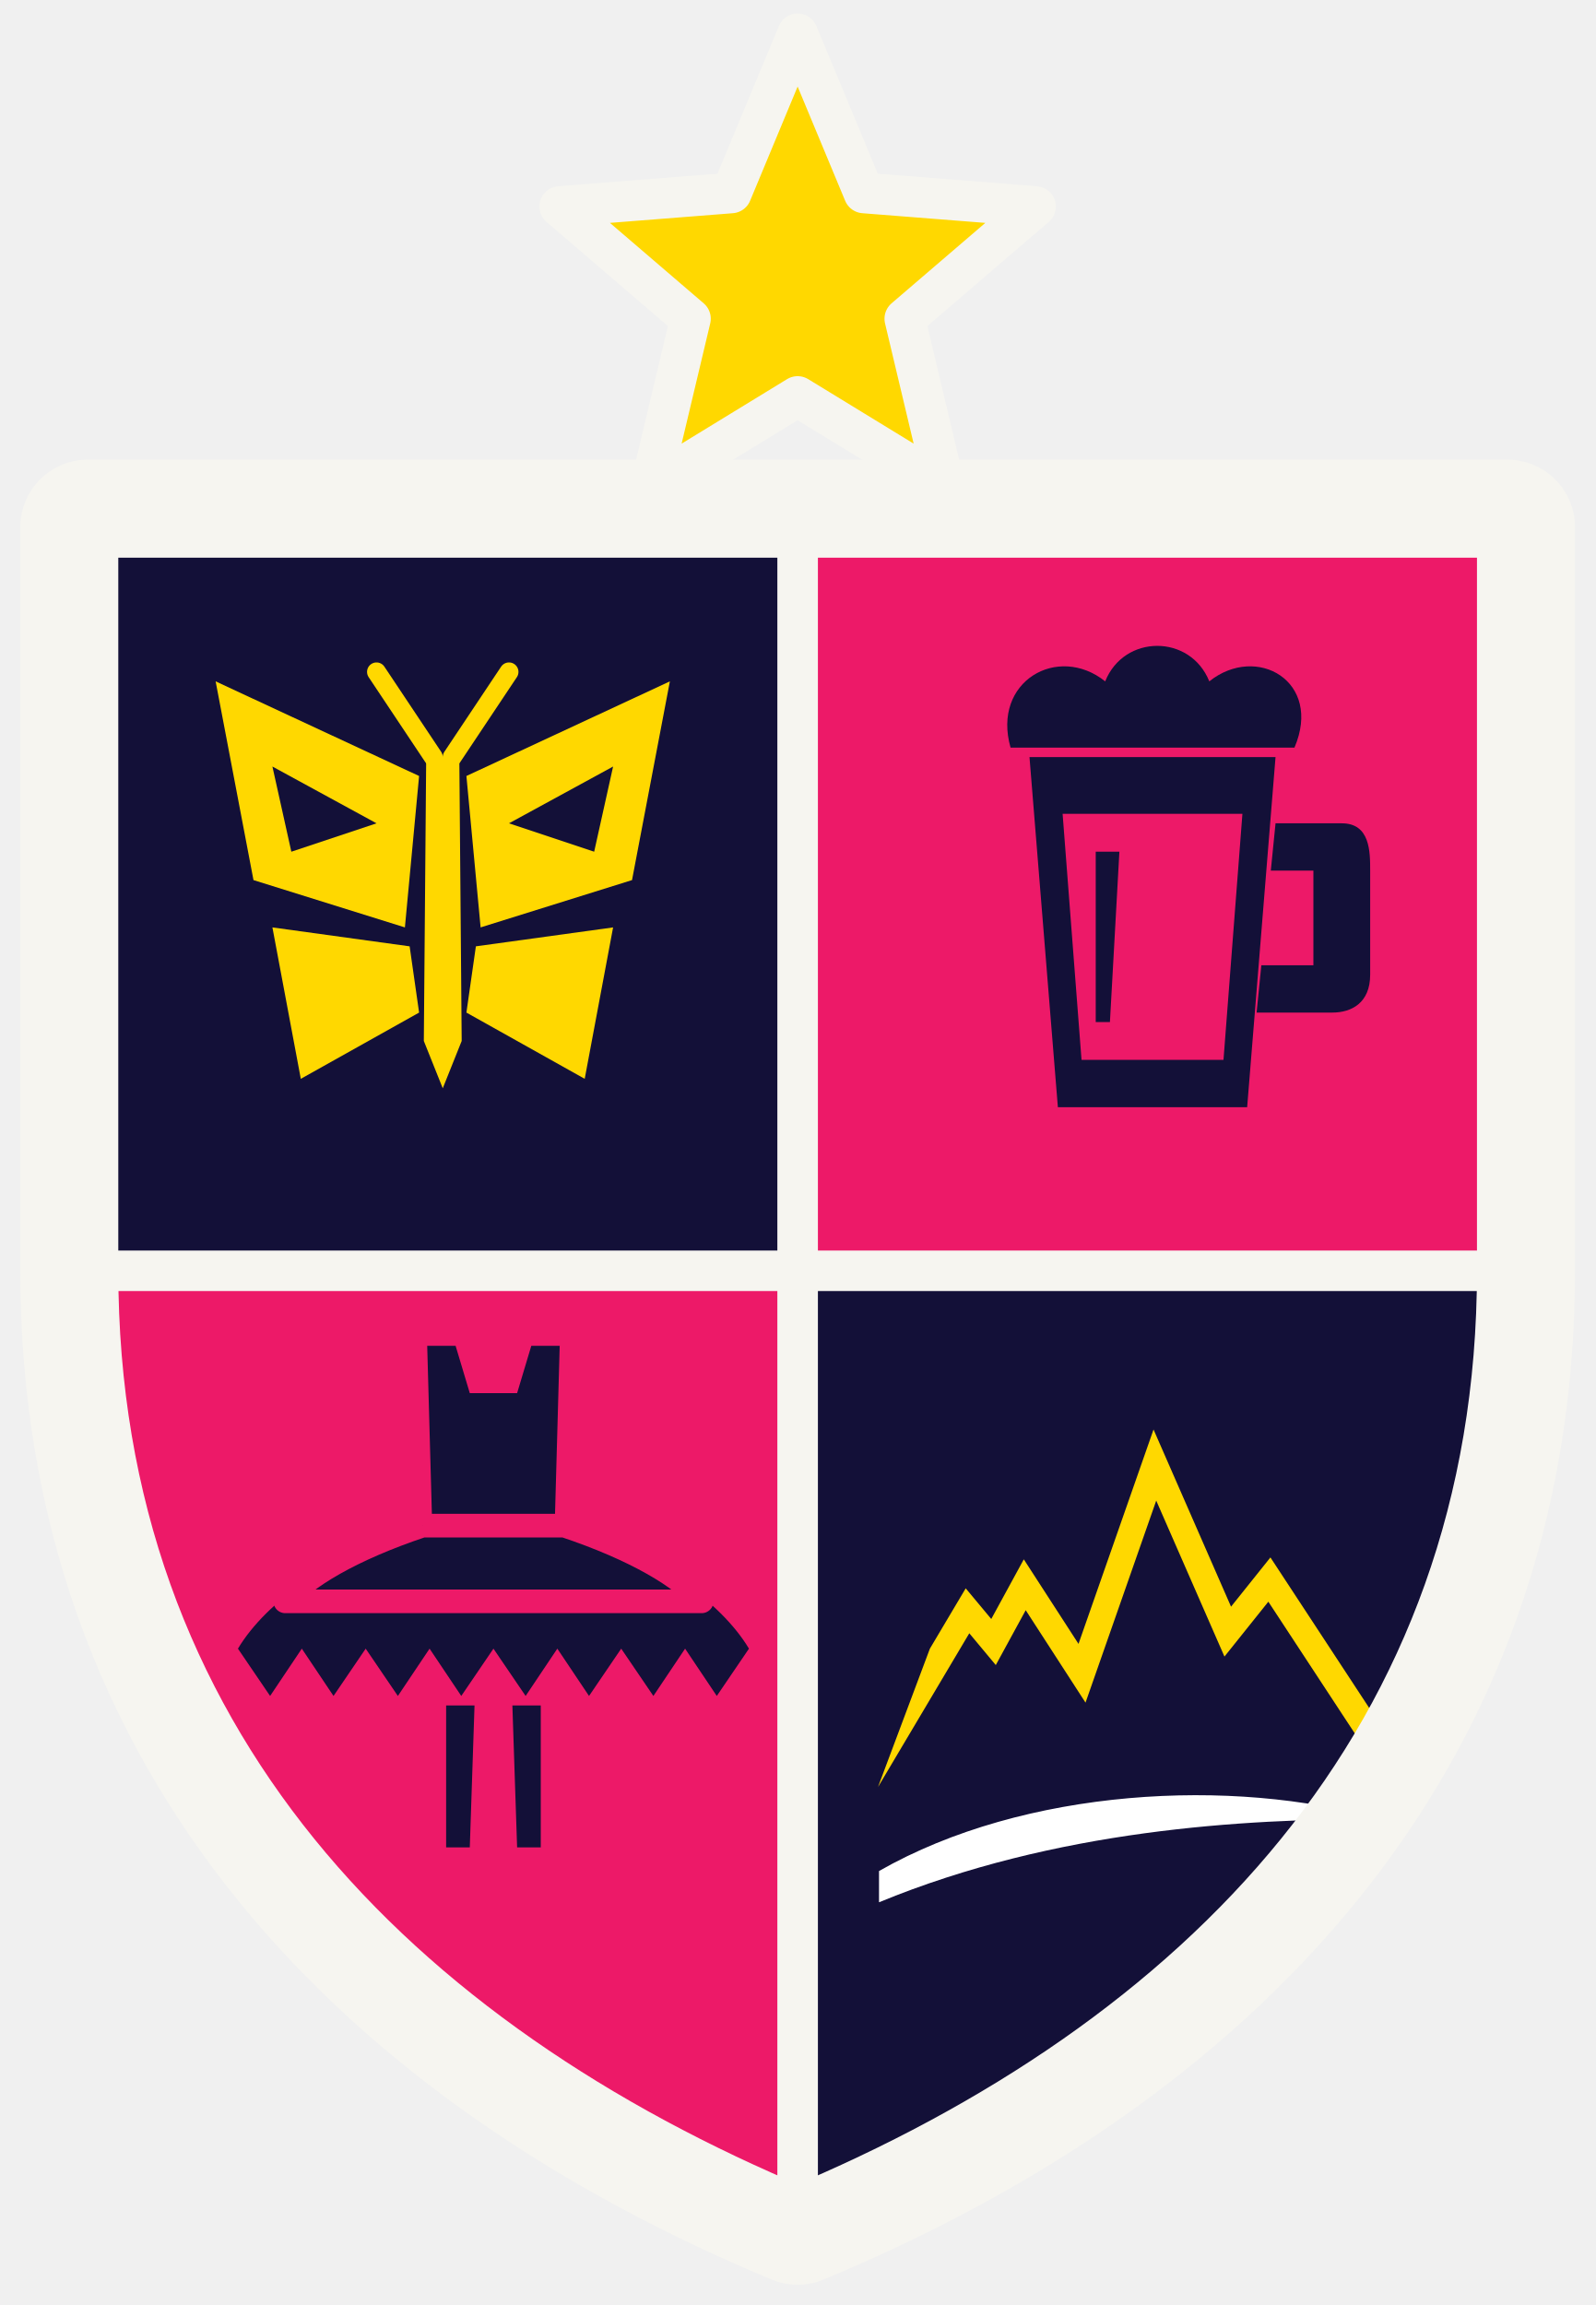
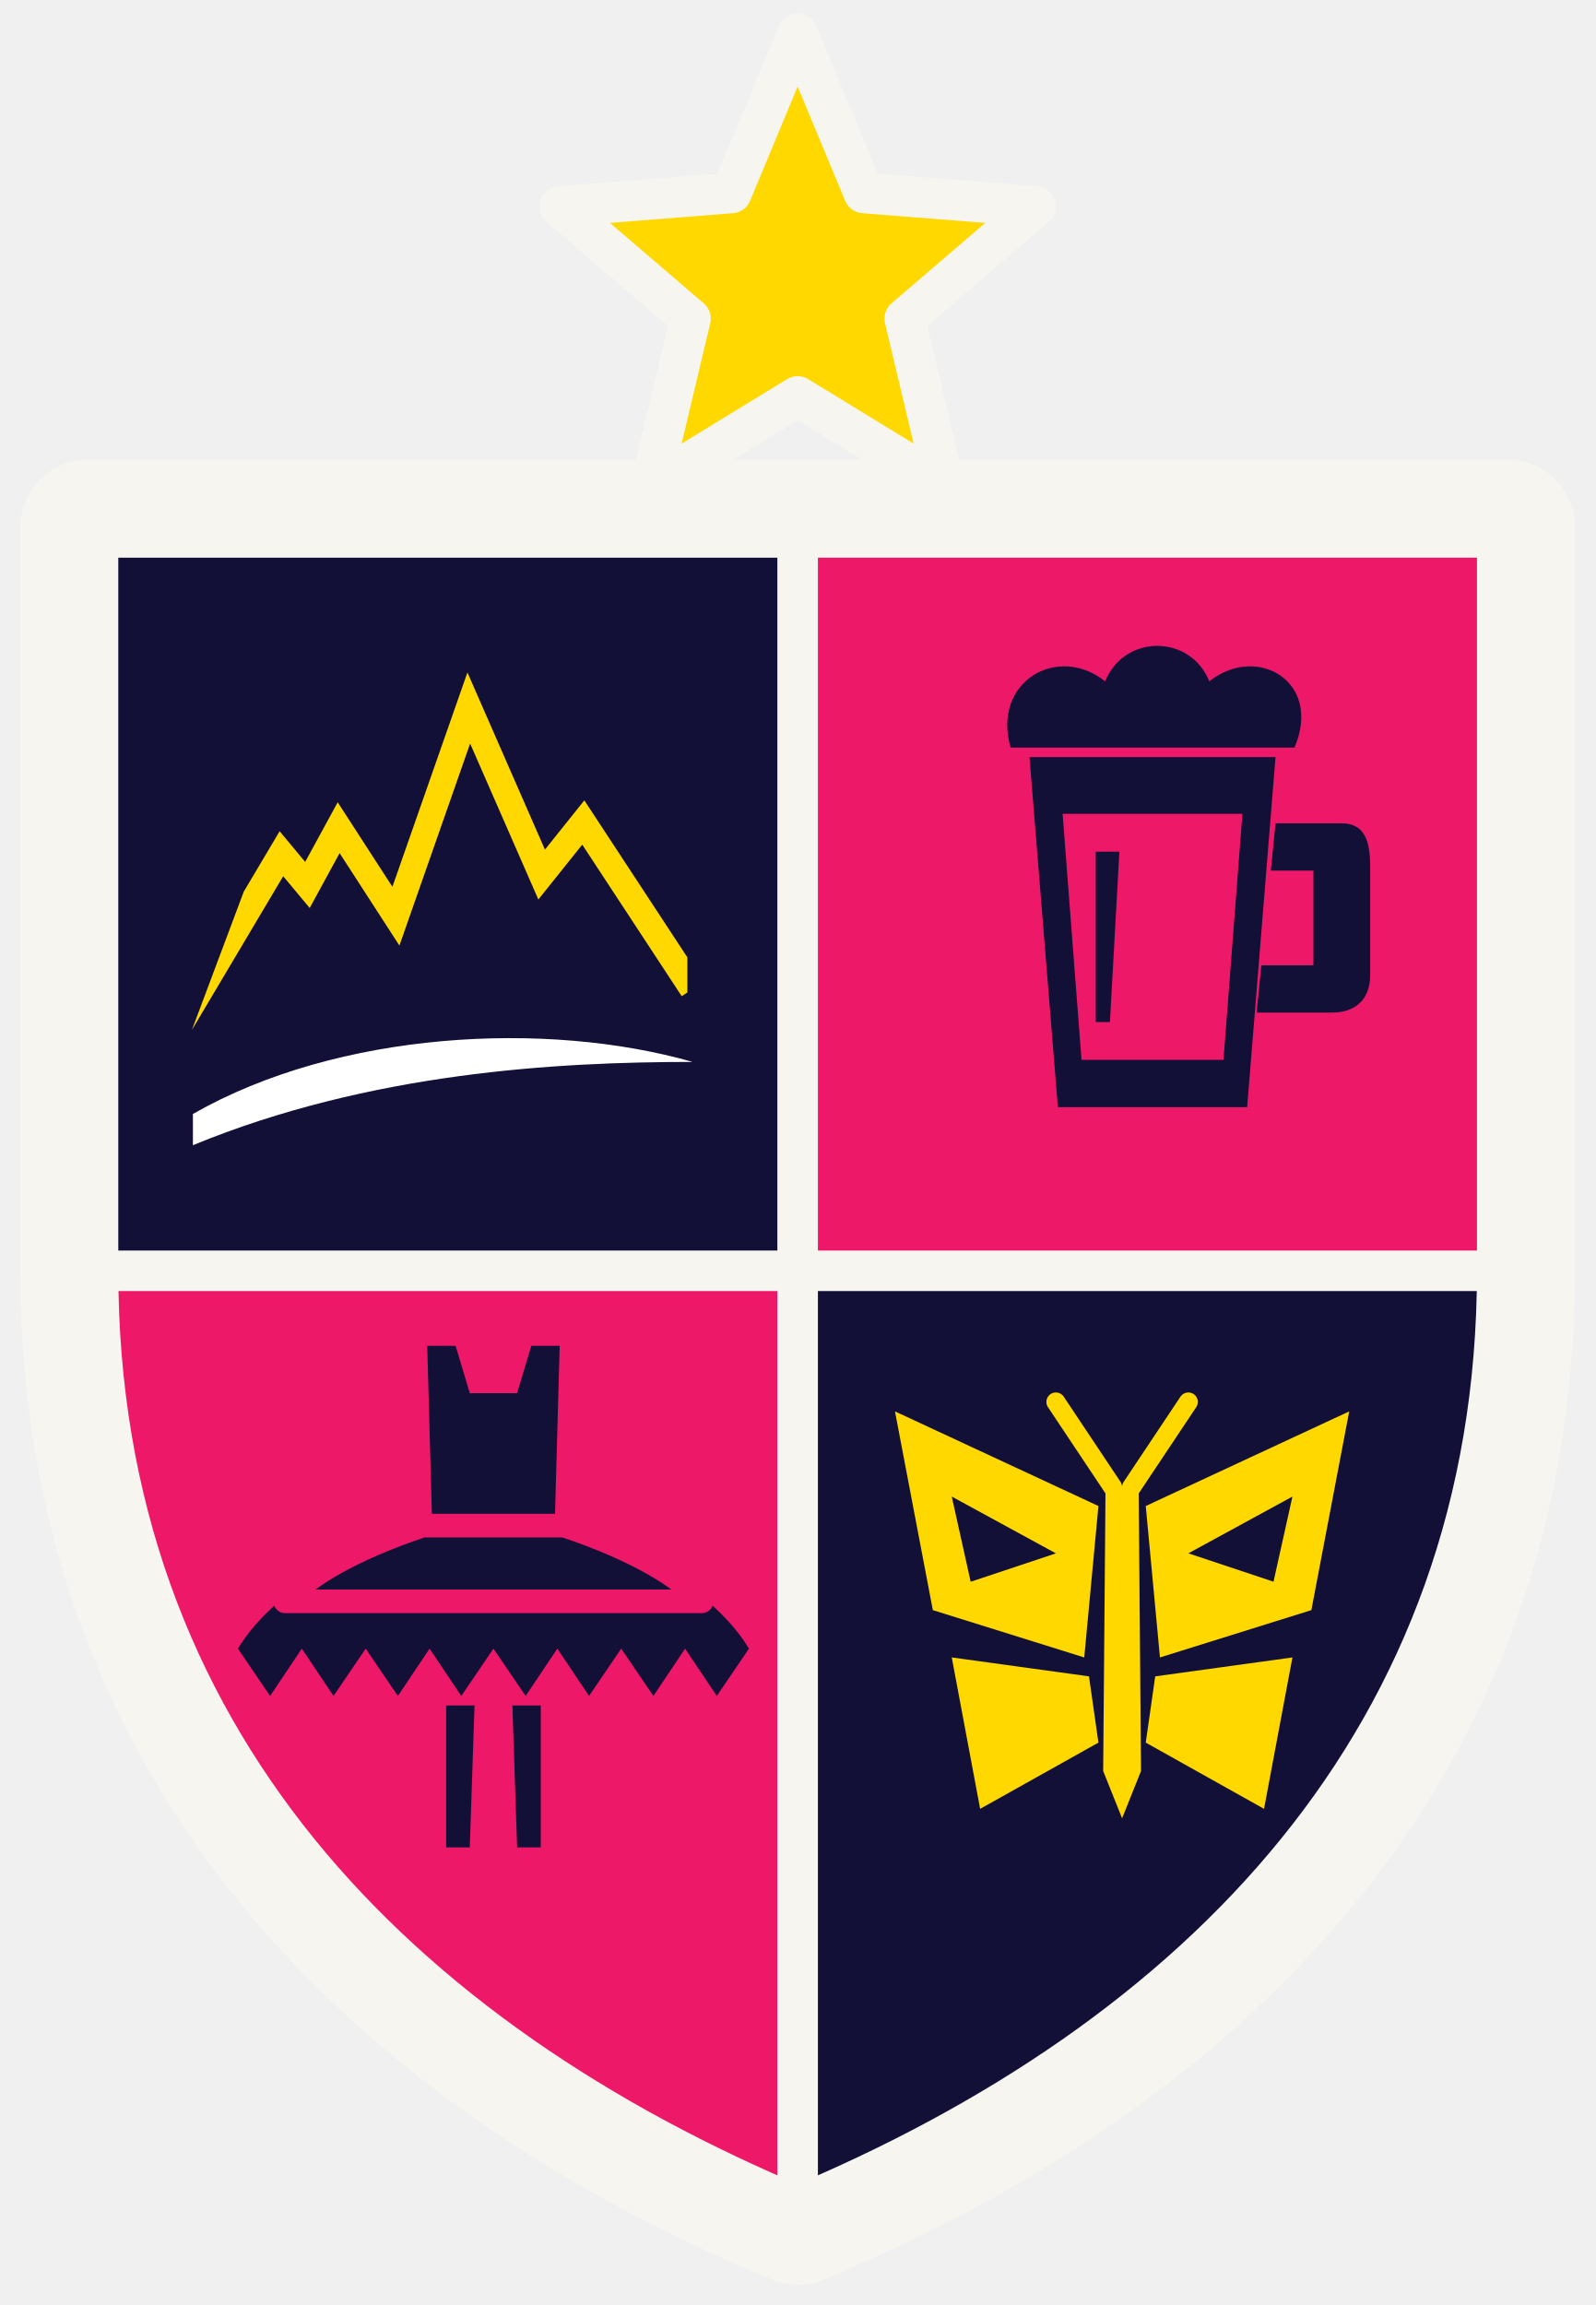
<svg xmlns="http://www.w3.org/2000/svg" viewBox="164 44 472 682">
  <style>.D{fill:#131038}.A{fill:#ed1968}.I1{fill:#ffd800}.I2{fill:#131038}.G{fill:#ffd800}.K{fill:#ffffff}.O{fill:#f6f5f0}.T{fill:#131038}.S{fill:#ed1968}.E{fill:#f6f5f0}.o{fill:none;stroke:#f6f5f0;stroke-linejoin:round;stroke-linecap:round}.I1s{stroke:#ffd800}.As{stroke:#ed1968}.Ds{stroke:#131038}</style>
  <defs>
    <clipPath id="s">
      <path d="M190 200 H610 V420 C610 560 520 650 400 700 C280 650 190 560 190 420 Z" />
    </clipPath>
  </defs>
  <path class="o" stroke-width="40" d="M190 200 H610 V420 C610 560 520 650 400 700 C280 650 190 560 190 420 Z" />
  <g clip-path="url(#s)">
    <rect class="D" x="190" y="200" width="210" height="220" />
    <rect class="A" x="400" y="200" width="210" height="220" />
    <rect class="A" x="190" y="420" width="210" height="290" />
    <rect class="D" x="400" y="420" width="210" height="290" />
    <defs>
      <clipPath id="sq0">
        <rect x="198" y="208" width="194" height="204" />
      </clipPath>
      <clipPath id="sq1">
        <rect x="408" y="208" width="194" height="204" />
      </clipPath>
      <clipPath id="sq2">
        <rect x="198" y="428" width="194" height="274" />
      </clipPath>
      <clipPath id="sq3">
        <rect x="408" y="428" width="194" height="274" />
      </clipPath>
    </defs>
    <g clip-path="url(#sq0)">
-       <g transform="translate(295 310) scale(1.4)">
-         <g>
-           <path class="I1" d="M-5 -26 L-48 -46 L-40 -4 L-8 6 Z M5 -26 L48 -46 L40 -4 L8 6 Z M-7 10 L-36 6 L-30 38 L-5 24 Z M7 10 L36 6 L30 38 L5 24 Z M-3.5 -30 L3.5 -30 L4 30 L0 40 L-4 30 Z" />
-           <path class="D" d="M-14 -16 L-36 -28 L-32 -10 Z M14 -16 L36 -28 L32 -10 Z" />
-           <path d="M-2 -30 L-14 -48 M2 -30 L14 -48" fill="none" stroke-width="4" stroke-linecap="round" class="I1s" />
+       <g transform="translate(295 312) scale(1.4)">
+         <g transform="scale(1.1)">
+           <g>
+             <clipPath id="m1c">
+               <path d="M-52 34 L-28 -30 V-60 H47 V60 H-52 Z" />
+             </clipPath>
+             <path clip-path="url(#m1c)" d="M-56 32 L-50 22 L-31 -10 L-26 -4 L-20 -15 L-9 2 L5 -38 L19 -6 L27 -16 L48 16" fill="none" class="I1s" stroke-width="5" stroke-linejoin="miter" stroke-miterlimit="10" />
+             <path class="K" d="M-48 40 C-20 24 20 22 48 30 C22 30 -14 32 -48 46 Z" />
+           </g>
        </g>
      </g>
    </g>
    <g clip-path="url(#sq1)">
      <g transform="translate(505 310) scale(1.4)">
        <g>
          <path class="I2" d="M-26 -30 L26 -30 L20 44 L-20 44 Z" />
          <path class="I2" d="M-30 -32 C-34 -46 -20 -54 -10 -46 C-6 -56 8 -56 12 -46 C22 -54 36 -46 30 -32 Z" />
          <path class="A" d="M-19 -18 L19 -18 L15 34 L-15 34 Z" />
          <path class="I2" d="M-12 -10 L-7 -10 L-9 26 L-12 26 Z" />
          <path class="I2" d="M26 -16 L40 -16 C46 -16 46 -10 46 -6 L46 16 C46 22 42 24 38 24 L22 24 L23 14 L34 14 L34 -6 L25 -6 Z" />
        </g>
      </g>
    </g>
    <g clip-path="url(#sq2)">
      <g transform="translate(310 515) scale(1.4)">
        <g>
          <path class="I2" d="M-14 -52 L-8 -52 L-5 -42 L5 -42 L8 -52 L14 -52 L13 -16 L-13 -16 Z" />
          <path class="I2" d="M-15 -14 L15 -14 C34 -8 48 2 54 12 L54 12 L47.2 22 L40.5 12 L33.8 22 L27 12 L20.2 22 L13.5 12 L6.8 22 L0 12 L-6.8 22 L-13.5 12 L-20.2 22 L-27 12 L-33.8 22 L-40.5 12 L-47.2 22 L-54 12 C-48 2 -34 -8 -15 -14 Z" />
          <path fill="none" class="As" stroke-width="5" stroke-linejoin="round" d="M-15 -14 L15 -14 C30 -9 40 -3 44 2 L-44 2 C-40 -3 -30 -9 -15 -14" />
          <path class="I2" d="M-10 24 L-4 24 L-5 54 L-10 54 Z M4 24 L10 24 L10 54 L5 54 Z" />
        </g>
      </g>
    </g>
    <g clip-path="url(#sq3)">
-       <g transform="translate(498 536) scale(1.4)">
-         <g transform="scale(1.1)">
-           <g>
-             <clipPath id="m1c">
-               <path d="M-52 34 L-28 -30 V-60 H47 V60 H-52 Z" />
-             </clipPath>
-             <path clip-path="url(#m1c)" d="M-56 32 L-50 22 L-31 -10 L-26 -4 L-20 -15 L-9 2 L5 -38 L19 -6 L27 -16 L48 16" fill="none" class="I1s" stroke-width="5" stroke-linejoin="miter" stroke-miterlimit="10" />
-             <path class="K" d="M-48 40 C-20 24 20 22 48 30 C22 30 -14 32 -48 46 Z" />
-           </g>
+       <g transform="translate(496 526) scale(1.4)">
+         <g>
+           <path class="I1" d="M-5 -26 L-48 -46 L-40 -4 L-8 6 Z M5 -26 L48 -46 L40 -4 L8 6 Z M-7 10 L-36 6 L-30 38 L-5 24 Z M7 10 L36 6 L30 38 L5 24 Z M-3.5 -30 L3.5 -30 L4 30 L0 40 L-4 30 Z" />
+           <path class="D" d="M-14 -16 L-36 -28 L-32 -10 Z M14 -16 L36 -28 L32 -10 Z" />
+           <path d="M-2 -30 L-14 -48 M2 -30 L14 -48" fill="none" stroke-width="4" stroke-linecap="round" class="I1s" />
        </g>
      </g>
    </g>
  </g>
  <path class="o" stroke-width="12" d="M400 200 V700 M190 420 H610" />
  <path class="o" stroke-width="18" d="M190 200 H610 V420 C610 560 520 650 400 700 C280 650 190 560 190 420 Z" />
  <path class="G" d="M400 54 L419.6 101.1 L470.4 105.1 L431.7 138.3 L443.5 187.9 L400 161.3 L356.5 187.9 L368.3 138.3 L329.6 105.1 L380.4 101.1 Z" />
  <path class="o" stroke-width="12" d="M400 54 L419.6 101.1 L470.4 105.1 L431.7 138.3 L443.5 187.9 L400 161.3 L356.5 187.9 L368.3 138.3 L329.6 105.1 L380.4 101.1 Z" />
  <path class="o" stroke-width="10" d="M330 186 H470" />
</svg>
